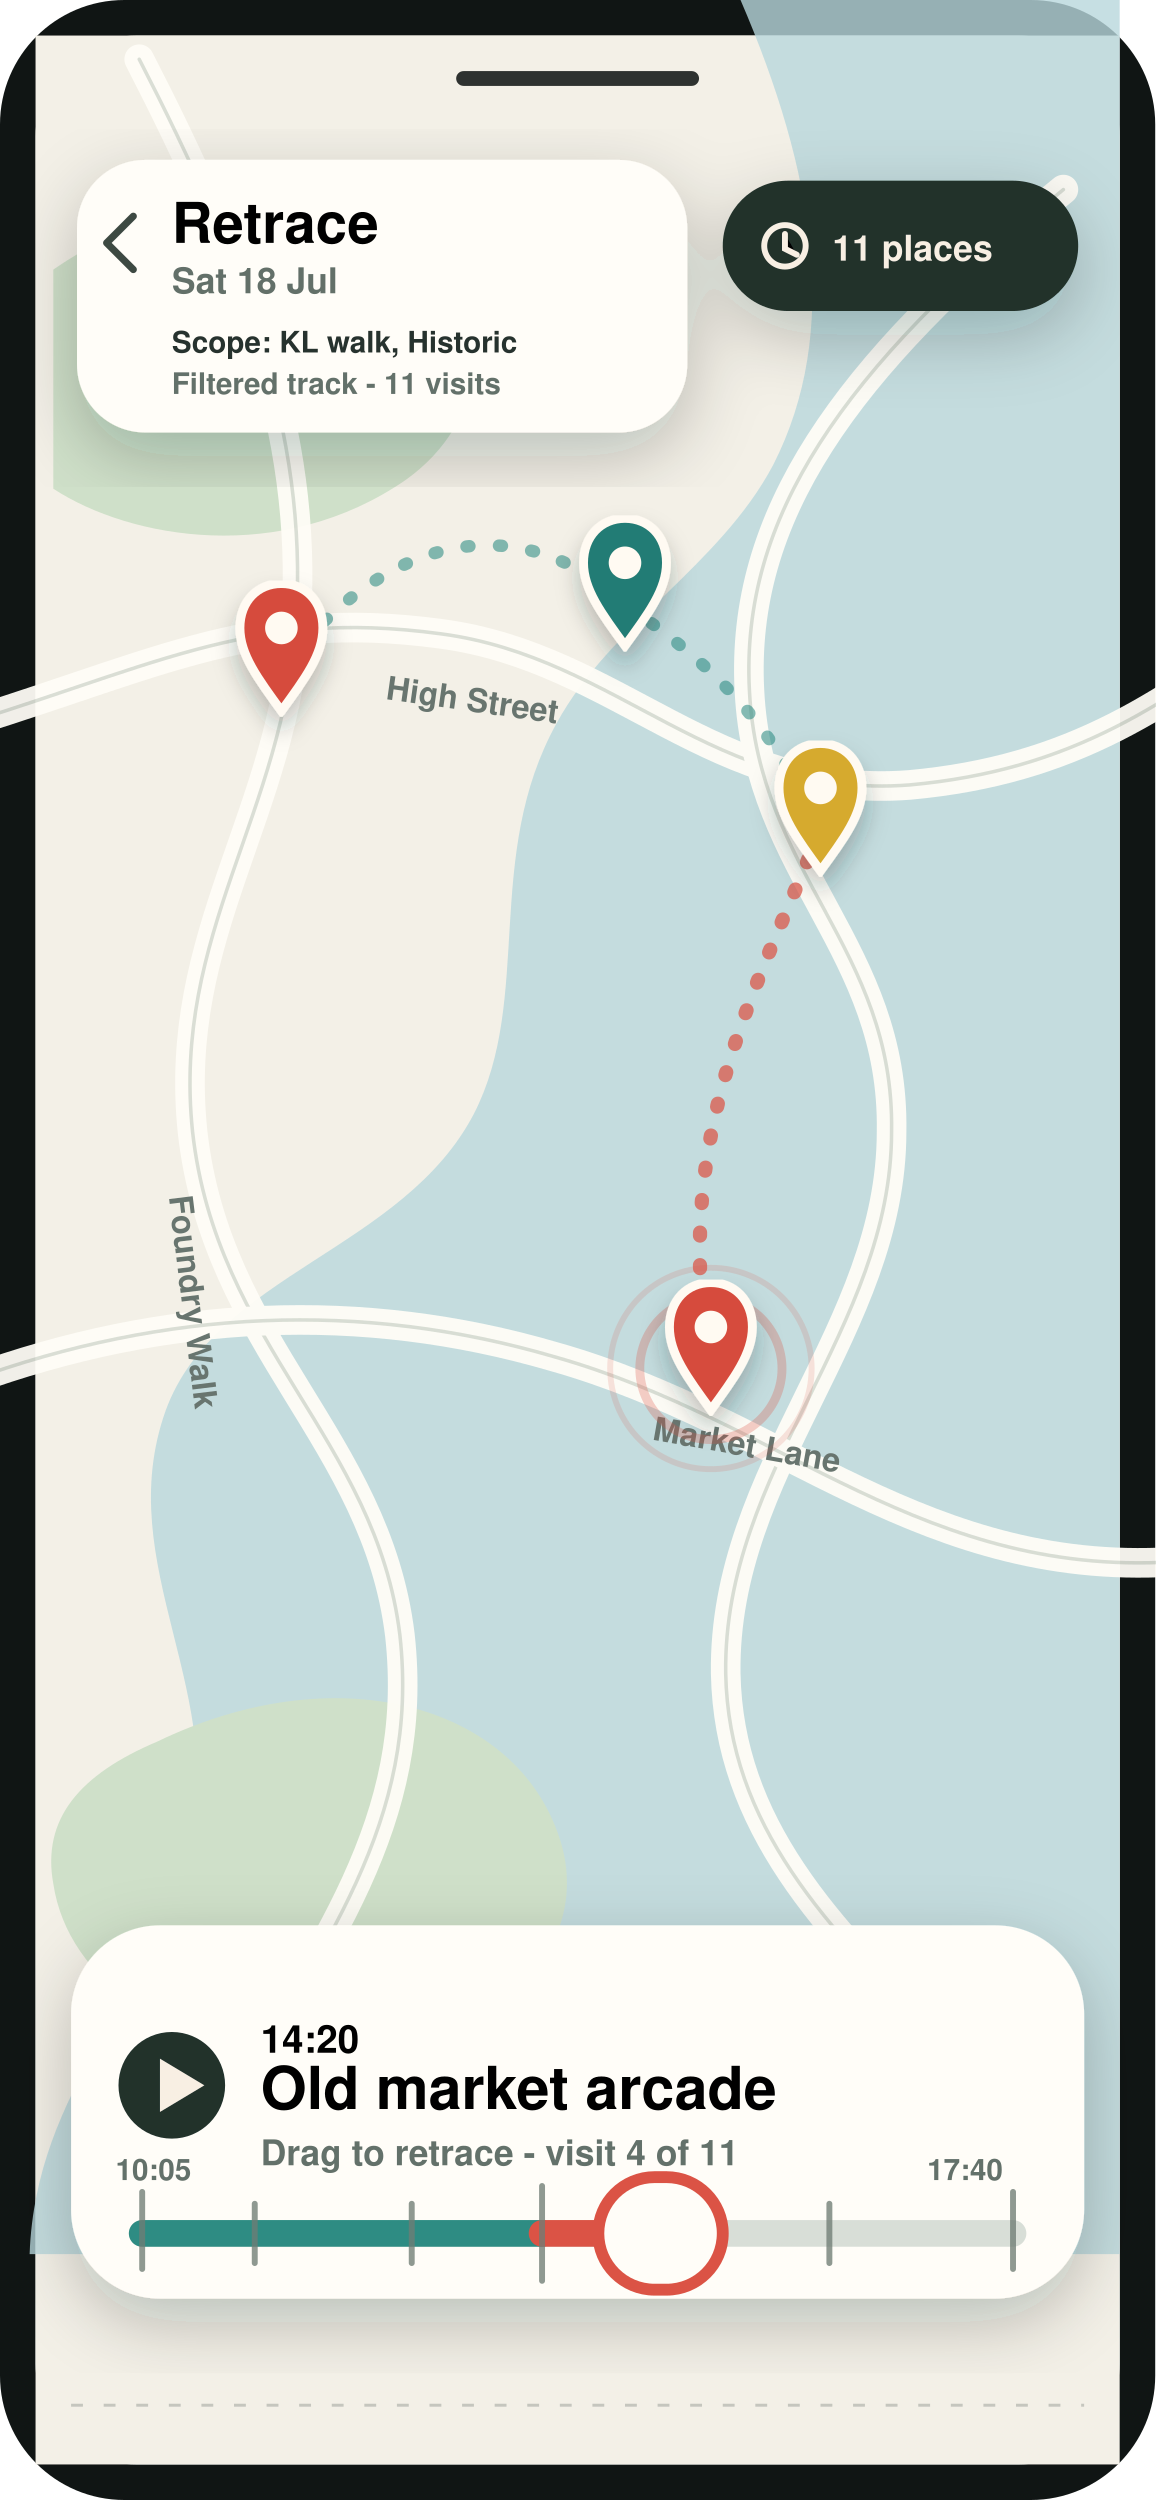
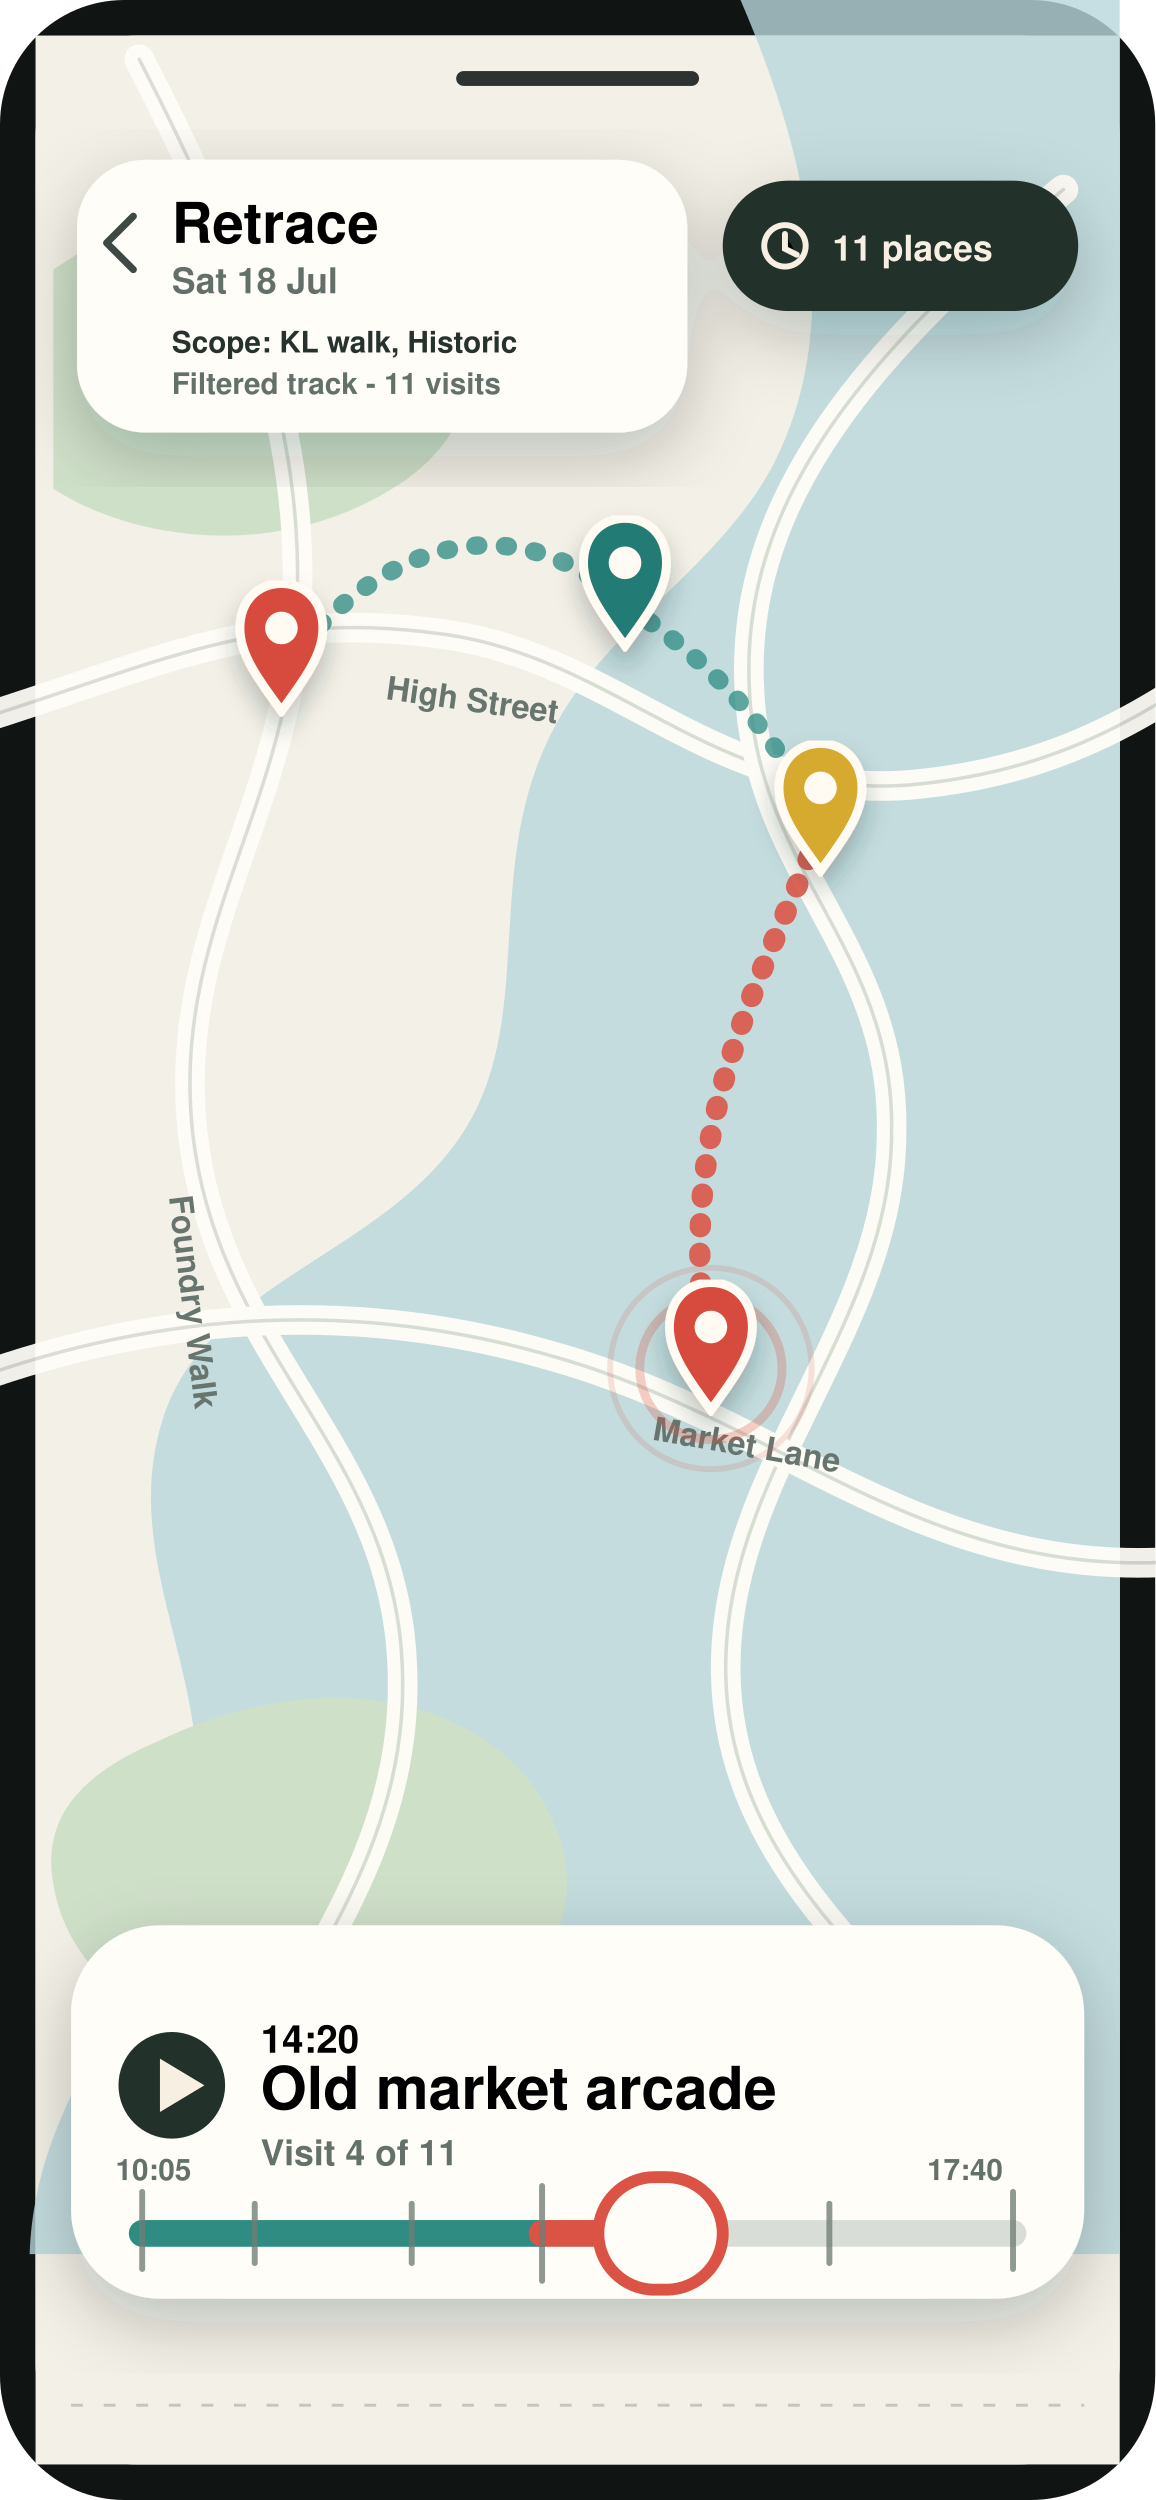
<svg xmlns="http://www.w3.org/2000/svg" width="390" height="844" viewBox="0 0 390 844" role="img" aria-label="Retrace map mid-scrub with dashed arcs and appearing pins">
  <defs>
    <linearGradient id="paper" x1="0" y1="0" x2="0" y2="1">
      <stop offset="0" stop-color="#f5f2e8" />
      <stop offset=".6" stop-color="#e9f0e8" />
      <stop offset="1" stop-color="#e2eceb" />
    </linearGradient>
    <filter id="shadow" x="-20%" y="-20%" width="140%" height="140%">
      <feDropShadow dx="0" dy="8" stdDeviation="12" flood-color="#1c2421" flood-opacity="0.24" />
    </filter>
    <filter id="pinShadow" x="-40%" y="-30%" width="180%" height="180%">
      <feDropShadow dx="0" dy="5" stdDeviation="4" flood-color="#28312d" flood-opacity="0.28" />
    </filter>
    <symbol id="pinRed" viewBox="0 0 36 46">
      <path d="M18 44C10 33 4 25 4 16 4 7 10 1 18 1s14 6 14 15c0 9-6 17-14 28z" fill="#d64b3c" stroke="#fffaf2" stroke-width="3" />
      <circle cx="18" cy="16" r="5.5" fill="#fffaf2" />
    </symbol>
    <symbol id="pinTeal" viewBox="0 0 36 46">
      <path d="M18 44C10 33 4 25 4 16 4 7 10 1 18 1s14 6 14 15c0 9-6 17-14 28z" fill="#247b74" stroke="#fffaf2" stroke-width="3" />
      <circle cx="18" cy="16" r="5.5" fill="#fffaf2" />
    </symbol>
    <symbol id="pinGold" viewBox="0 0 36 46">
      <path d="M18 44C10 33 4 25 4 16 4 7 10 1 18 1s14 6 14 15c0 9-6 17-14 28z" fill="#d6aa2f" stroke="#fffaf2" stroke-width="3" />
      <circle cx="18" cy="16" r="5.5" fill="#fffaf2" />
    </symbol>
    <style>
      .label { font-family: Helvetica; letter-spacing: 0; }
      .map-label { font-size: 11px; font-weight: 590; fill: #68756f; }
      .small { font-size: 12px; font-weight: 650; }
      .title { font-size: 19px; font-weight: 780; }
      .road { fill: none; stroke: #fffdf7; stroke-width: 10; stroke-linecap: round; stroke-linejoin: round; }
      .road-line { fill: none; stroke: #d9ddd3; stroke-width: 1.2; stroke-linecap: round; stroke-linejoin: round; }
-       .visited-arc { fill: none; stroke: #2d8c83; stroke-width: 4.2; stroke-linecap: round; stroke-linejoin: round; stroke-dasharray: 1 10; opacity: .58; }
-       .active-arc { fill: none; stroke: #db5344; stroke-width: 4.8; stroke-linecap: round; stroke-linejoin: round; stroke-dasharray: 1 10; opacity: .72; }
+       .visited-arc { fill: none; stroke: #2d8c83; stroke-width: 6.2; stroke-linecap: round; stroke-linejoin: round; stroke-dasharray: 1 9; opacity: .76; }
+       .active-arc { fill: none; stroke: #db5344; stroke-width: 7.2; stroke-linecap: round; stroke-linejoin: round; stroke-dasharray: 1 9; opacity: .88; }
      .tick { stroke: #6f7c74; stroke-width: 2; stroke-linecap: round; opacity: .78; }
    </style>
  </defs>
  <rect width="390" height="844" rx="42" fill="#101514" />
  <rect x="12" y="12" width="366" height="820" rx="34" fill="url(#paper)" />
  <g clip-path="inset(12 round 34)">
    <rect x="12" y="12" width="366" height="820" fill="#f3f0e7" />
    <path d="M250 0c25 58 34 112 11 157-18 34-55 54-73 87-25 45-8 93-28 132-24 46-87 54-104 100-19 53 23 96 7 153-12 45-51 76-53 132h368V0z" fill="#b8d7dc" opacity=".8" />
    <path d="M18 91c48-33 97-28 126-3 23 20 21 54-7 74-42 29-93 20-119 3z" fill="#cfe0c9" />
    <path d="M53 588c60-29 119-13 135 30 15 39-21 76-81 75-49 0-84-24-89-57-4-22 9-37 35-48z" fill="#cfe0c9" />
    <g opacity=".94">
      <path class="road" d="M-24 248C51 226 83 205 149 214c60 8 92 56 158 51 55-5 87-27 130-60" />
      <path class="road-line" d="M-24 248C51 226 83 205 149 214c60 8 92 56 158 51 55-5 87-27 130-60" />
      <path class="road" d="M47 20c35 68 57 126 53 189-4 66-42 106-35 173 8 72 62 104 70 170 7 63-26 105-61 164" />
      <path class="road-line" d="M47 20c35 68 57 126 53 189-4 66-42 106-35 173 8 72 62 104 70 170 7 63-26 105-61 164" />
      <path class="road" d="M359 64c-75 61-109 111-106 169 3 62 49 87 48 149 0 67-57 114-56 183 1 51 34 86 73 124" />
      <path class="road-line" d="M359 64c-75 61-109 111-106 169 3 62 49 87 48 149 0 67-57 114-56 183 1 51 34 86 73 124" />
      <path class="road" d="M-10 466c66-24 132-27 197-8 78 22 125 76 213 69" />
      <path class="road-line" d="M-10 466c66-24 132-27 197-8 78 22 125 76 213 69" />
    </g>
    <text class="label map-label" x="130" y="236" transform="rotate(8 130 236)">High Street</text>
    <text class="label map-label" x="220" y="486" transform="rotate(10 220 486)">Market Lane</text>
    <text class="label map-label" x="57" y="404" transform="rotate(83 57 404)">Foundry Walk</text>
    <path class="visited-arc" d="M95 226C132 178 177 172 211 204" />
    <path class="visited-arc" d="M211 204C240 224 260 243 277 280" />
    <path class="active-arc" d="M277 280C254 337 226 386 240 462" />
    <g>
      <circle cx="240" cy="462" r="24" fill="none" stroke="#db5344" stroke-width="3" opacity=".28" />
      <circle cx="240" cy="462" r="34" fill="none" stroke="#db5344" stroke-width="2" opacity=".16" />
    </g>
    <g filter="url(#pinShadow)">
      <use href="#pinRed" x="77" y="196" width="36" height="46" />
      <use href="#pinTeal" x="193" y="174" width="36" height="46" />
      <use href="#pinGold" x="259" y="250" width="36" height="46" />
      <use href="#pinRed" x="222" y="432" width="36" height="46" />
    </g>
  </g>
  <g filter="url(#shadow)">
    <rect x="26" y="54" width="206" height="92" rx="23" fill="#fffdf8" />
    <text class="label title" x="58" y="82">Retrace</text>
    <text class="label small" x="58" y="99" fill="#637069">Sat 18 Jul</text>
    <path d="M45 73l-9 9 9 9" fill="none" stroke="#3d4842" stroke-width="2.4" stroke-linecap="round" stroke-linejoin="round" />
    <text class="label" x="58" y="119" style="font-size:10px;font-weight:740" fill="#27312d">Scope: KL walk, Historic</text>
    <text class="label" x="58" y="133" style="font-size:10px;font-weight:680" fill="#64716a">Filtered track - 11 visits</text>
    <rect x="244" y="61" width="120" height="44" rx="22" fill="#20312c" />
    <circle cx="265" cy="83" r="7" fill="none" stroke="#f8efe3" stroke-width="2" />
    <path d="M265 79v5l4 2" stroke="#f8efe3" stroke-width="2" stroke-linecap="round" />
    <text class="label small" x="281" y="88" fill="#f8efe3">11 places</text>
  </g>
  <g filter="url(#shadow)">
    <rect x="24" y="650" width="342" height="126" rx="30" fill="#fffdf8" />
    <circle cx="58" cy="704" r="18" fill="#20312c" />
    <path d="M54 695l15 9-15 9z" fill="#f8efe3" />
    <text class="label" x="88" y="693" style="font-size:13px;font-weight:700">14:20</text>
    <text class="label" x="88" y="712" style="font-size:20px;font-weight:780">Old market arcade</text>
-     <text class="label small" x="88" y="731" fill="#64716a">Drag to retrace - visit 4 of 11</text>
+     <text class="label small" x="88" y="731" fill="#64716a">Visit 4 of 11</text>
    <line x1="48" y1="754" x2="342" y2="754" stroke="#d8ded7" stroke-width="9" stroke-linecap="round" />
    <line x1="48" y1="754" x2="183" y2="754" stroke="#2d8c83" stroke-width="9" stroke-linecap="round" />
    <line x1="183" y1="754" x2="223" y2="754" stroke="#db5344" stroke-width="9" stroke-linecap="round" />
    <g>
      <line class="tick" x1="48" y1="740" x2="48" y2="766" />
      <line class="tick" x1="86" y1="744" x2="86" y2="764" />
      <line class="tick" x1="139" y1="744" x2="139" y2="764" />
      <line class="tick" x1="183" y1="738" x2="183" y2="770" />
      <line class="tick" x1="223" y1="744" x2="223" y2="764" />
      <line class="tick" x1="280" y1="744" x2="280" y2="764" />
      <line class="tick" x1="342" y1="740" x2="342" y2="766" />
    </g>
    <rect x="202" y="735" width="42" height="38" rx="19" fill="#fffdf8" stroke="#db5344" stroke-width="4" />
    <text class="label" x="39" y="736" style="font-size:10px;font-weight:650" fill="#64716a">10:05</text>
    <text class="label" x="313" y="736" style="font-size:10px;font-weight:650" fill="#64716a">17:40</text>
  </g>
  <rect x="154" y="24" width="82" height="5" rx="2.5" fill="#0f1412" opacity=".86" />
  <line x1="24" y1="812" x2="366" y2="812" stroke="#20312c" stroke-width="1" stroke-dasharray="4 7" opacity=".22" />
</svg>
